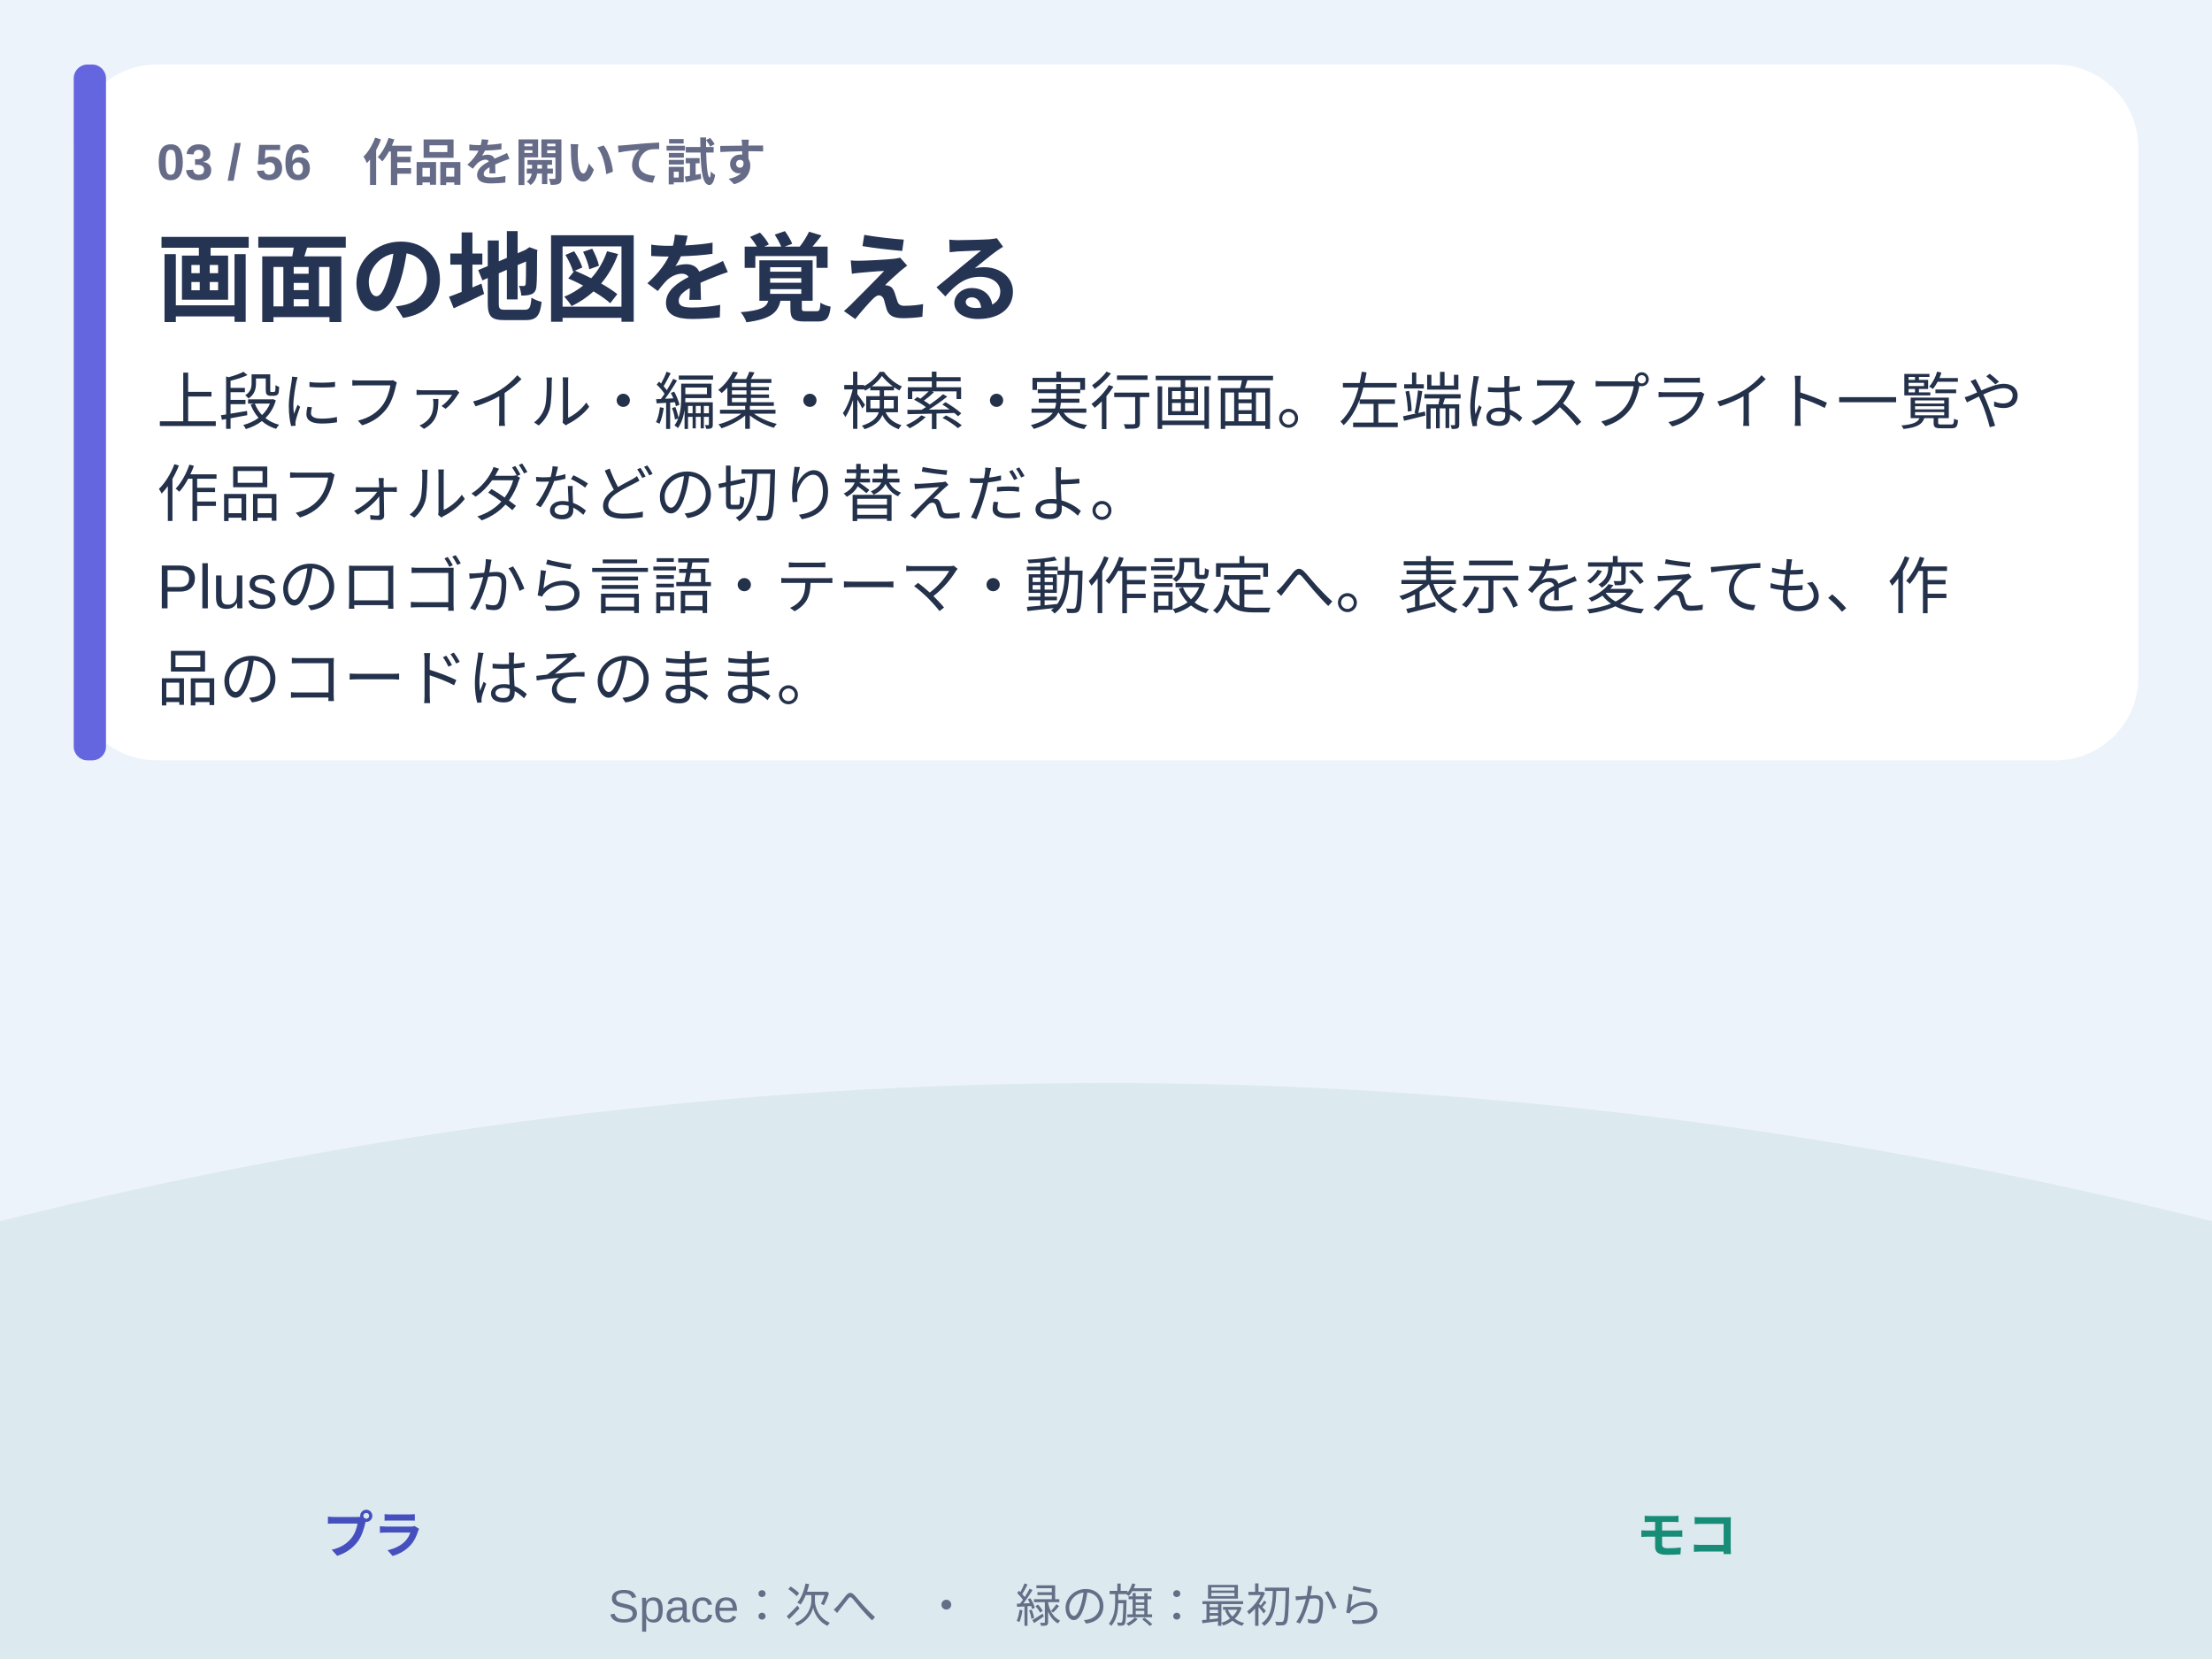
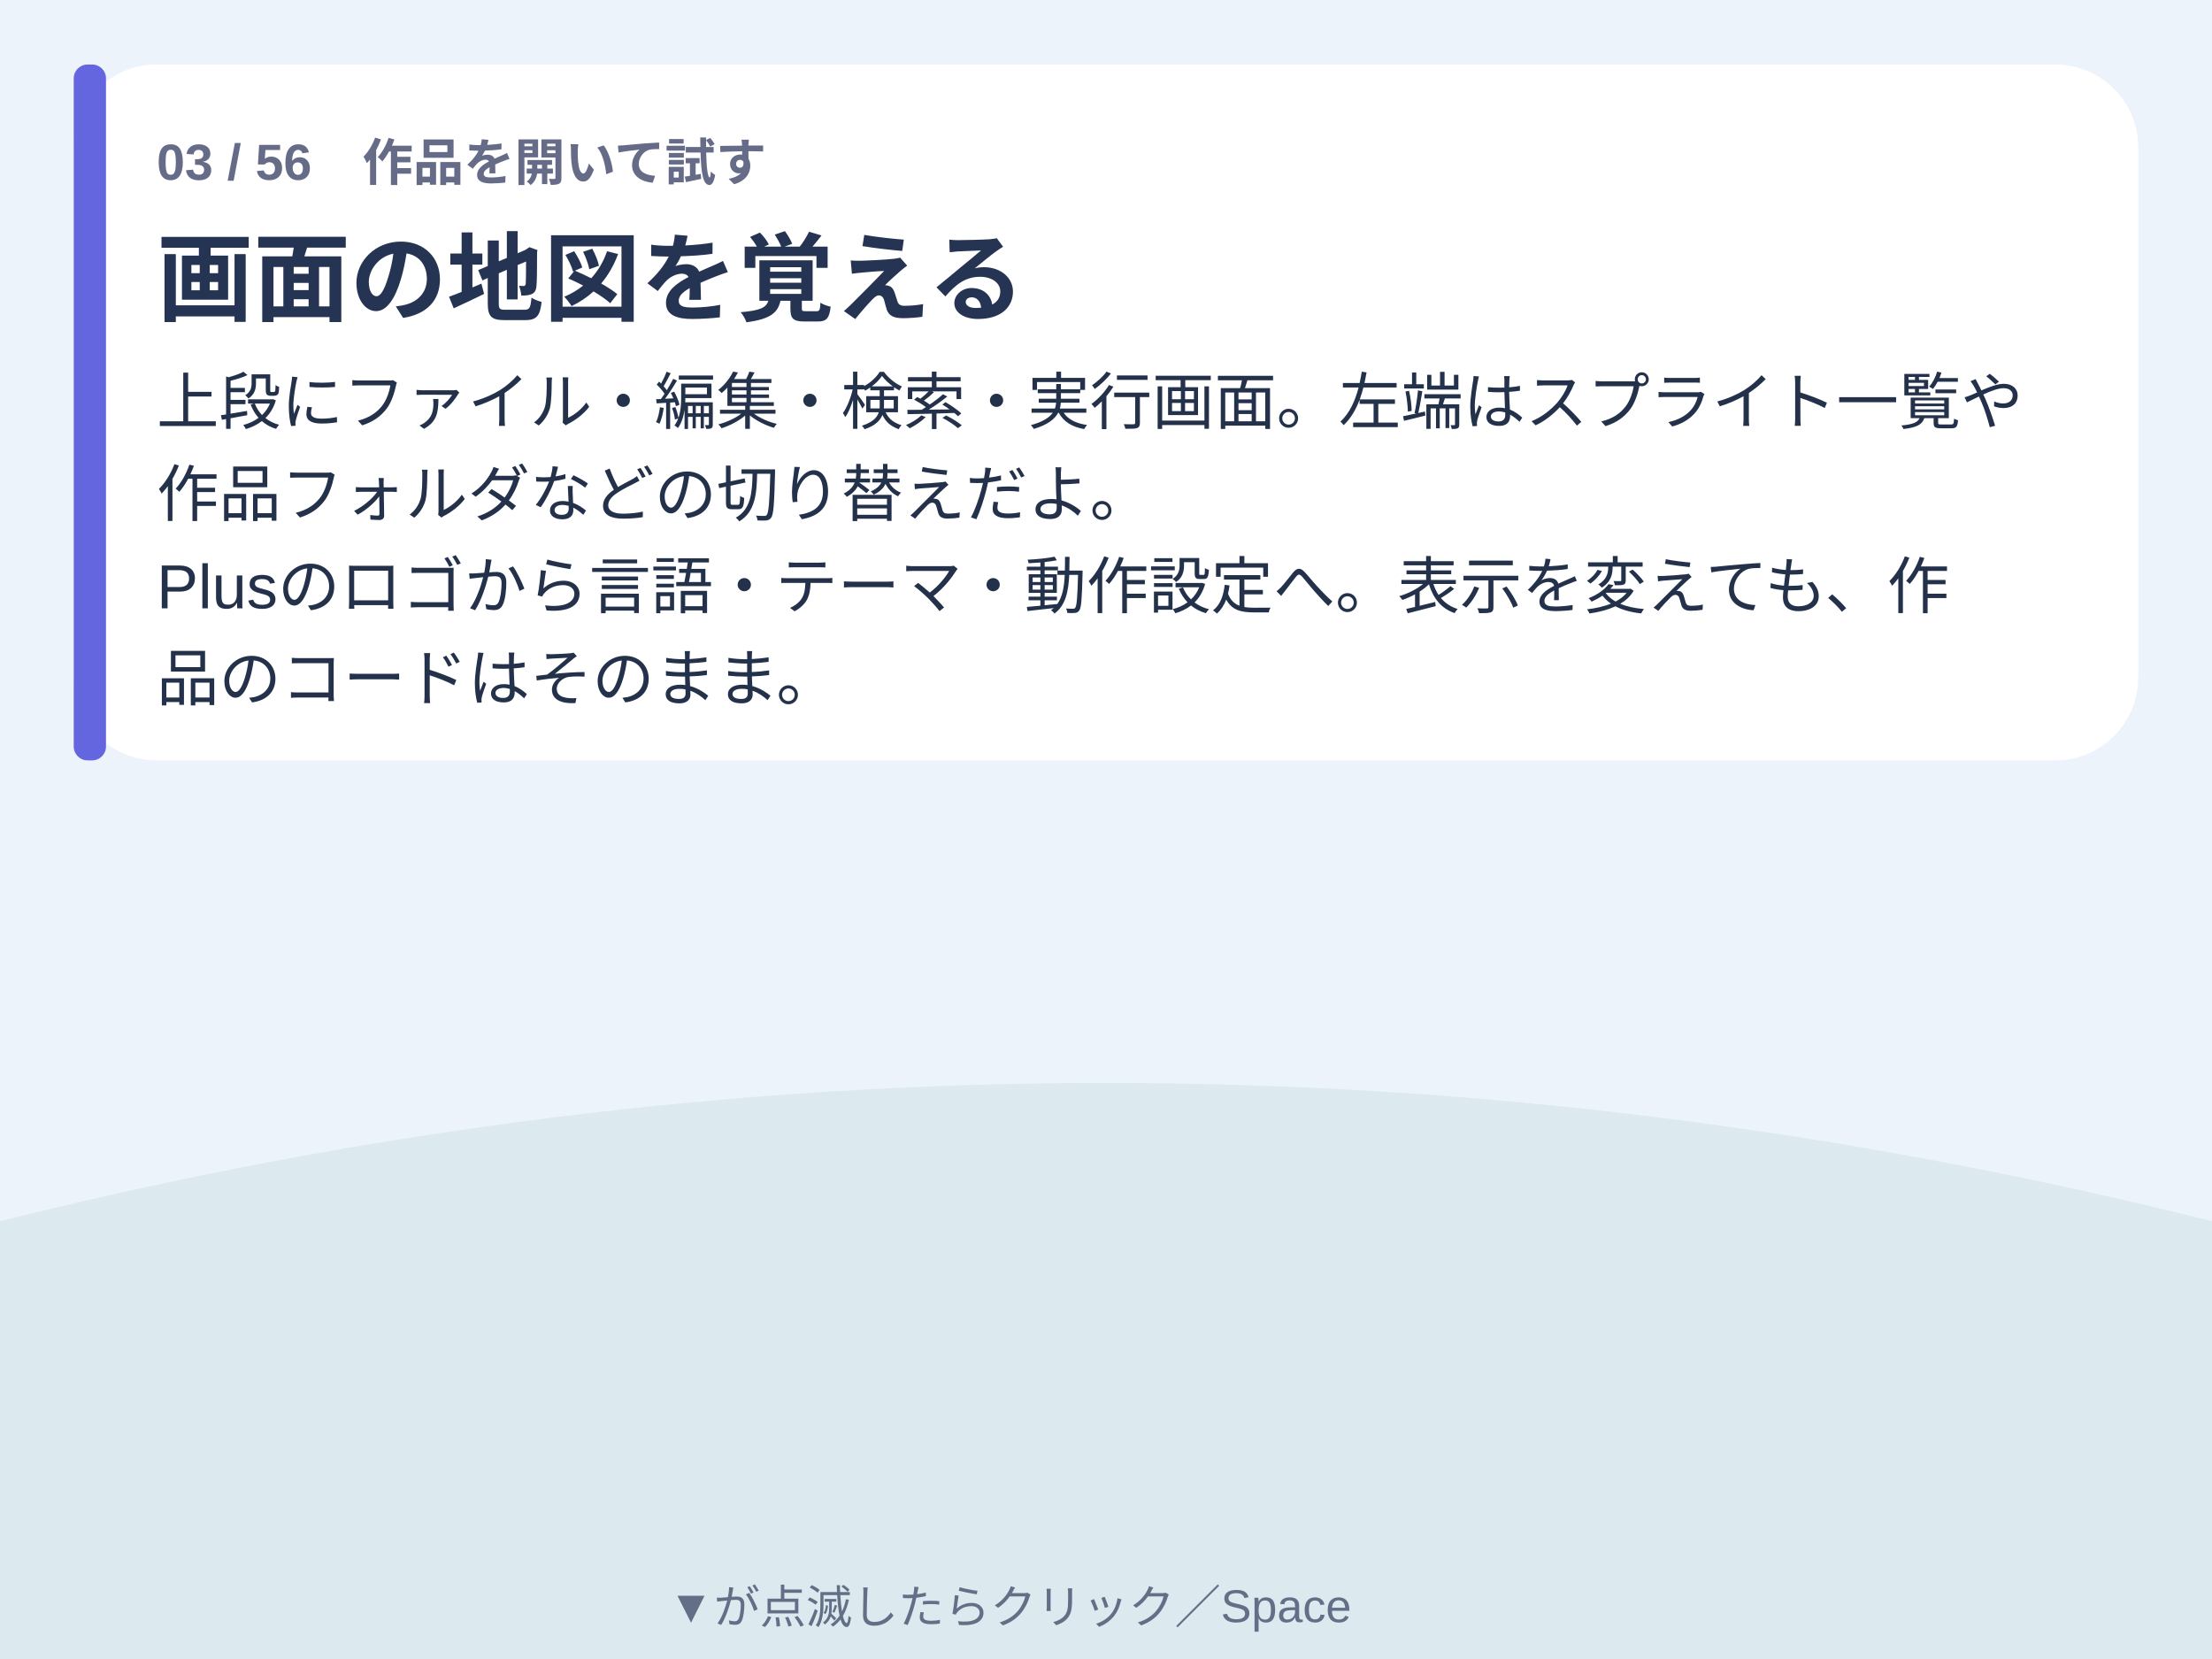
<svg xmlns="http://www.w3.org/2000/svg" width="480" height="360" viewBox="0 0 480 360">
  <g font-family="Noto Sans JP,Hiragino Kaku Gothic ProN,Arial,sans-serif">
    <rect width="480" height="360" fill="#edf3fb" />
    <path d="M0 265 Q240 205 480 265 V360 H0" fill="#dce9ef" />
    <rect x="16" y="14" width="448" height="151" rx="18" fill="white" />
    <rect x="16" y="14" width="7" height="151" rx="3" fill="#6366df" />
    <text x="34" y="39" font-size="11" font-weight="600" fill="#666b88">03 / 56　作品を開いて試す</text>
    <text x="34" y="68" font-size="21" font-weight="700" fill="#263454">画面の地図を覚える</text>
    <text x="34" y="92" font-size="13.5" font-weight="500" fill="#24314b">上段にファイル・編集・検索・実行画面。左端はスプライト一覧や</text>
    <text x="34" y="112" font-size="13.5" font-weight="500" fill="#24314b">作品フォルダなどの切り替えだよ。</text>
    <text x="34" y="132" font-size="13.5" font-weight="500" fill="#24314b">Plusのロゴから言語・テーマ・動作設定へ。表示を変えても、作</text>
    <text x="34" y="152" font-size="13.5" font-weight="500" fill="#24314b">品のコードはそのまま。</text>
-     <text x="70" y="337" font-size="11" font-weight="700" fill="#454fbe">プラ</text>
-     <text x="355" y="337" font-size="11" font-weight="700" fill="#178c77">モコ</text>
-     <text x="132" y="352" font-size="10" font-weight="500" fill="#626f86">Space：次へ　・　緑の旗：最初から</text>
+     <text x="145" y="352" font-size="10" font-weight="500" fill="#626f86">▼が点滅したらクリック／Space</text>
  </g>
</svg>
